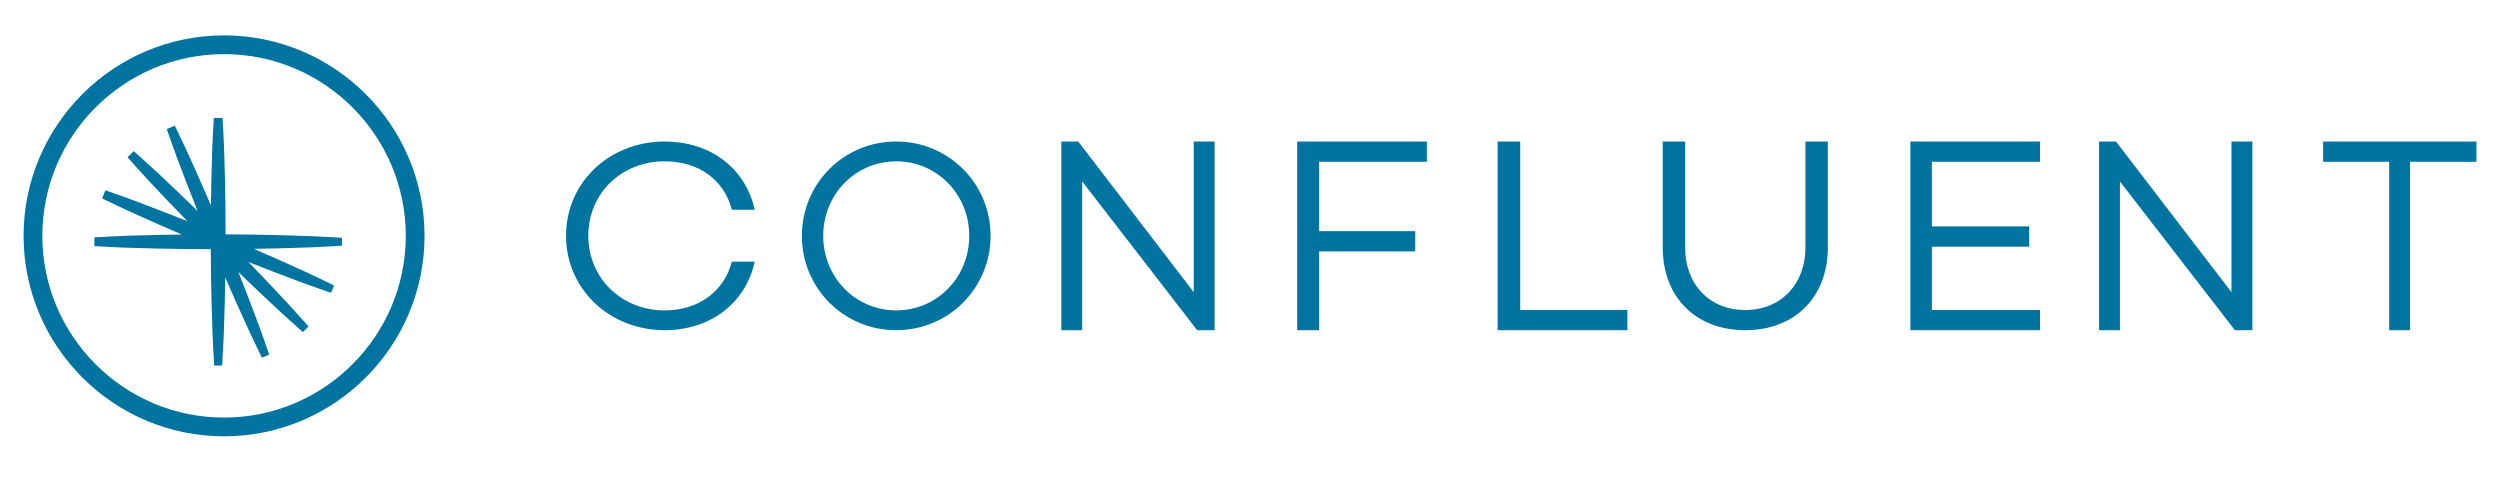
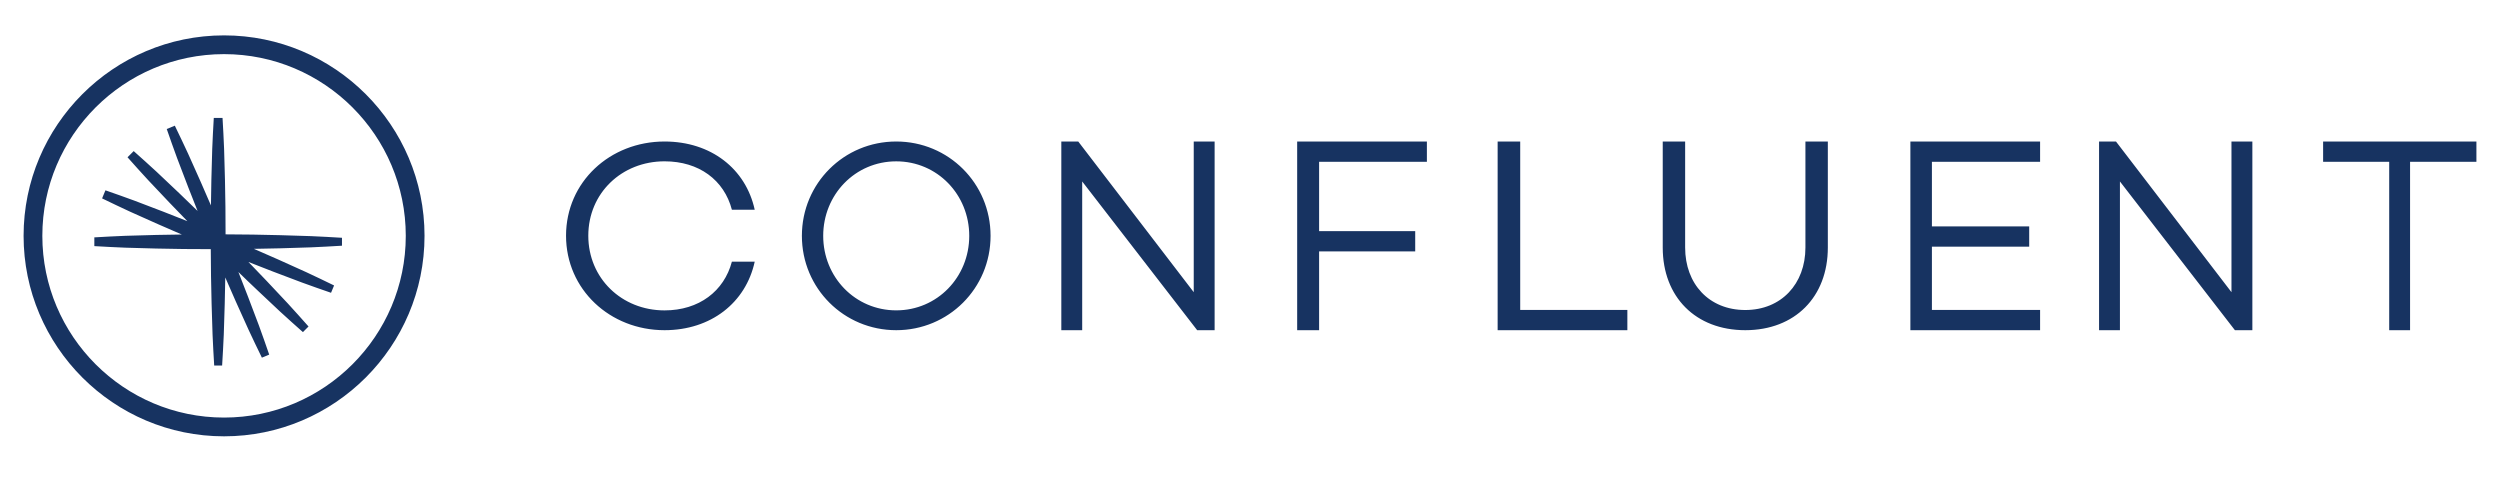
<svg xmlns="http://www.w3.org/2000/svg" width="212" height="41" viewBox="0 0 212 41">
-   <g fill="#0074A1" fill-rule="evenodd">
+   <g fill="#173361" fill-rule="evenodd">
    <path d="M62.065 22.19H64c-.755 3.472-3.705 5.81-7.646 5.81C51.728 28 48 24.55 48 19.989 48 15.427 51.728 12 56.354 12c3.94 0 6.89 2.315 7.646 5.787h-1.935c-.661-2.519-2.785-4.107-5.71-4.107-3.635 0-6.467 2.7-6.467 6.309 0 3.608 2.832 6.332 6.466 6.332 2.926 0 5.05-1.635 5.71-4.131M84 20c0 4.455-3.57 8-8 8s-8-3.545-8-8 3.57-8 8-8 8 3.545 8 8m-1.808 0c0-3.5-2.711-6.318-6.192-6.318-3.48 0-6.192 2.818-6.192 6.318 0 3.5 2.712 6.318 6.192 6.318S82.192 23.5 82.192 20M103 12v16h-1.48l-9.75-12.612V28H90V12h1.435l9.794 12.777V12zM111.86 13.718V19.6h8.15v1.717h-8.15V28H110V12h11v1.718zM138 26.282V28h-11V12h1.914v14.282zM155 20.994c0 4.185-2.79 7.006-7 7.006s-7-2.82-7-7.006V12h1.9v8.994c0 3.075 2.02 5.295 5.1 5.295 3.055 0 5.1-2.22 5.1-5.295V12h1.9v8.994zM163.826 13.718V19.2h8.25v1.718h-8.25v5.365H173V28h-11V12h11v1.718zM191 12v16h-1.48l-9.75-12.612V28H178V12h1.435l9.794 12.777V12zM210 13.718h-5.626V28h-1.77V13.718H197V12h13zM26.375 20.975c.875-.047 1.75-.075 2.625-.139v-.672c-.875-.064-1.75-.092-2.625-.14l-2.625-.081c-1.54-.047-3.08-.06-4.622-.07-.003-1.54-.01-3.082-.051-4.623l-.074-2.625c-.045-.875-.07-1.75-.132-2.625h-.742c-.062.875-.087 1.75-.132 2.625l-.073 2.625c-.02.723-.029 1.447-.036 2.17-.285-.665-.57-1.33-.865-1.991l-1.072-2.397c-.377-.79-.735-1.59-1.127-2.375l-.684.285c.277.831.589 1.65.882 2.475l.937 2.454c.258.675.526 1.346.796 2.018a129.517 129.517 0 0 0-1.56-1.509l-1.908-1.804c-.65-.587-1.287-1.188-1.95-1.763l-.523.524c.574.663 1.175 1.3 1.762 1.95l1.804 1.908c.498.525 1.003 1.043 1.509 1.56-.672-.27-1.343-.538-2.019-.796l-2.453-.937c-.825-.293-1.644-.605-2.476-.883l-.284.685c.785.392 1.584.75 2.375 1.127l2.397 1.072c.66.295 1.325.58 1.99.864-.723.008-1.446.017-2.17.036l-2.624.074c-.875.045-1.75.07-2.625.132v.742c.875.062 1.75.087 2.625.132l2.625.073c1.542.042 3.083.049 4.624.052.01 1.54.022 3.081.069 4.622l.082 2.625c.047.875.075 1.75.139 2.625h.672c.064-.875.092-1.75.14-2.625l.081-2.625c.023-.741.035-1.482.046-2.223.292.681.587 1.361.892 2.037l1.08 2.393c.378.79.738 1.588 1.133 2.373l.62-.259c-.275-.832-.583-1.651-.875-2.478l-.93-2.455c-.262-.694-.534-1.383-.808-2.072.531.517 1.063 1.032 1.604 1.54l1.913 1.799c.652.585 1.29 1.184 1.955 1.758l.476-.476c-.574-.664-1.173-1.303-1.758-1.955l-1.799-1.914a132.32 132.32 0 0 0-1.539-1.603c.688.275 1.377.546 2.07.809l2.457.929c.826.292 1.645.6 2.478.876l.258-.622c-.785-.393-1.582-.755-2.373-1.133l-2.393-1.08c-.676-.304-1.356-.598-2.036-.892.74-.01 1.481-.022 2.222-.045l2.625-.082z" />
    <path d="M19 37C9.626 37 2 29.374 2 20 2 10.626 9.626 3 19 3c9.374 0 17 7.626 17 17 0 9.374-7.626 17-17 17m0-32.41C10.503 4.59 3.59 11.502 3.59 20S10.503 35.41 19 35.41 34.41 28.497 34.41 20 27.497 4.59 19 4.59" />
  </g>
</svg>
